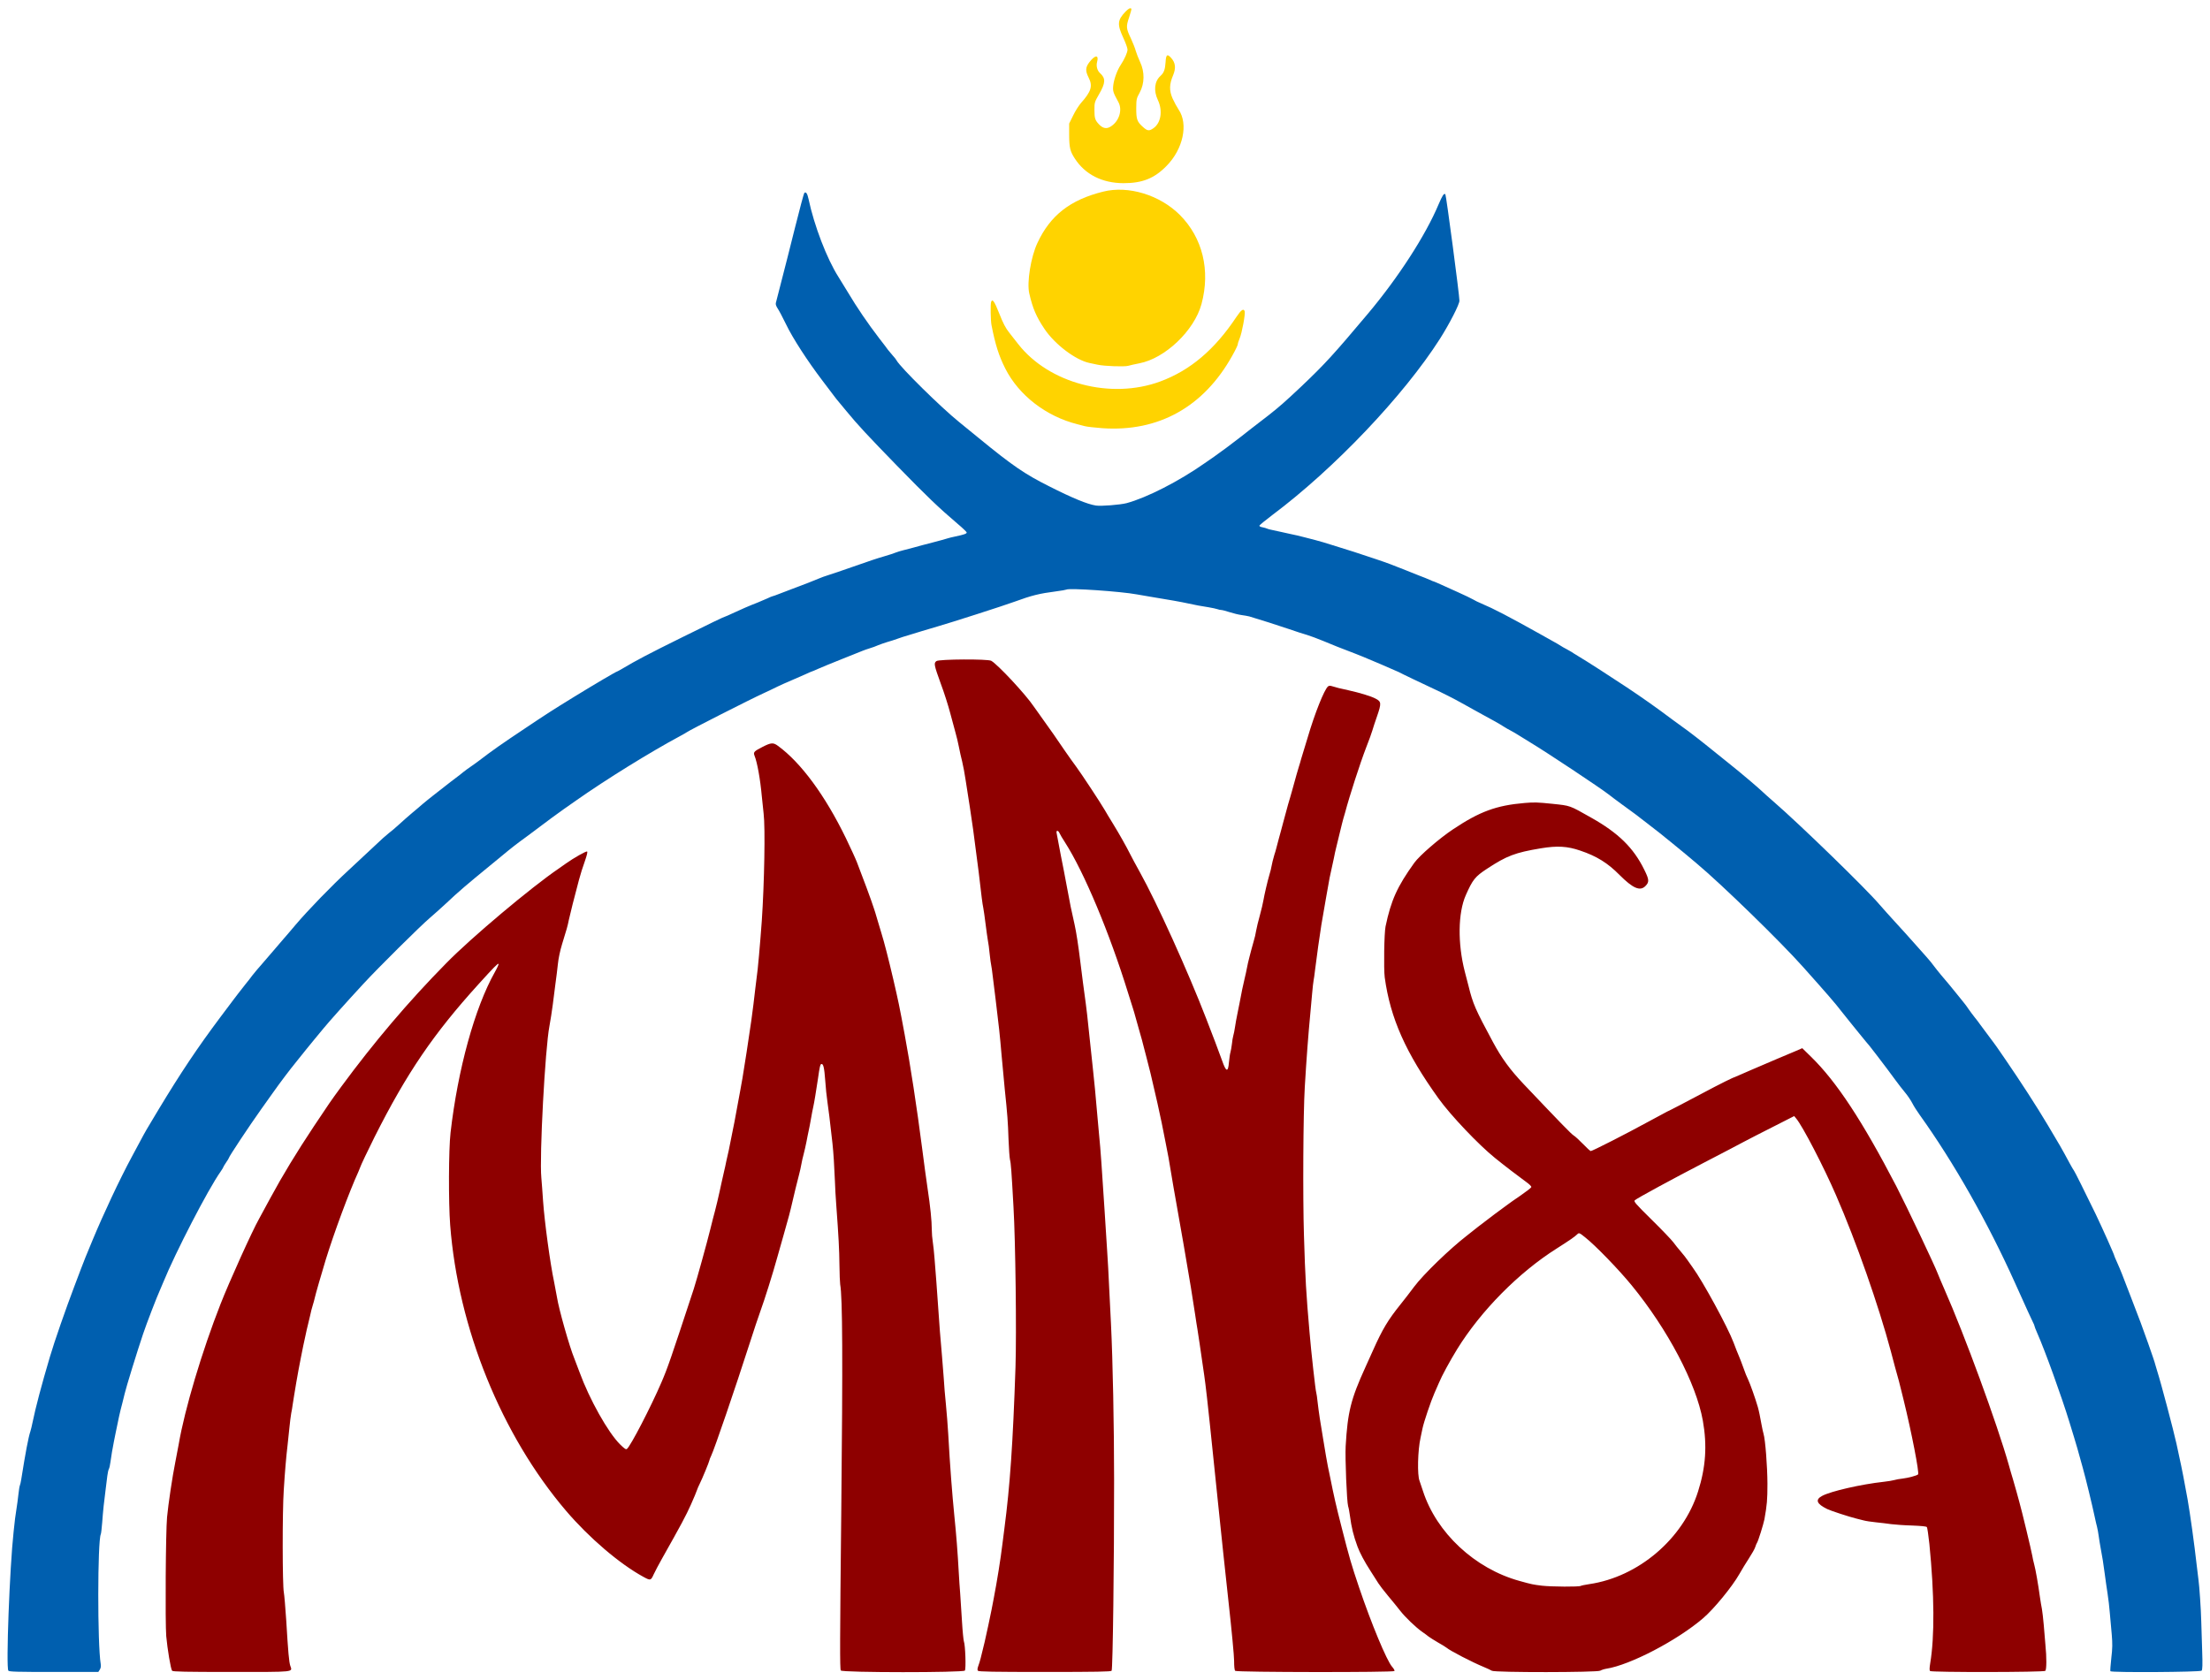
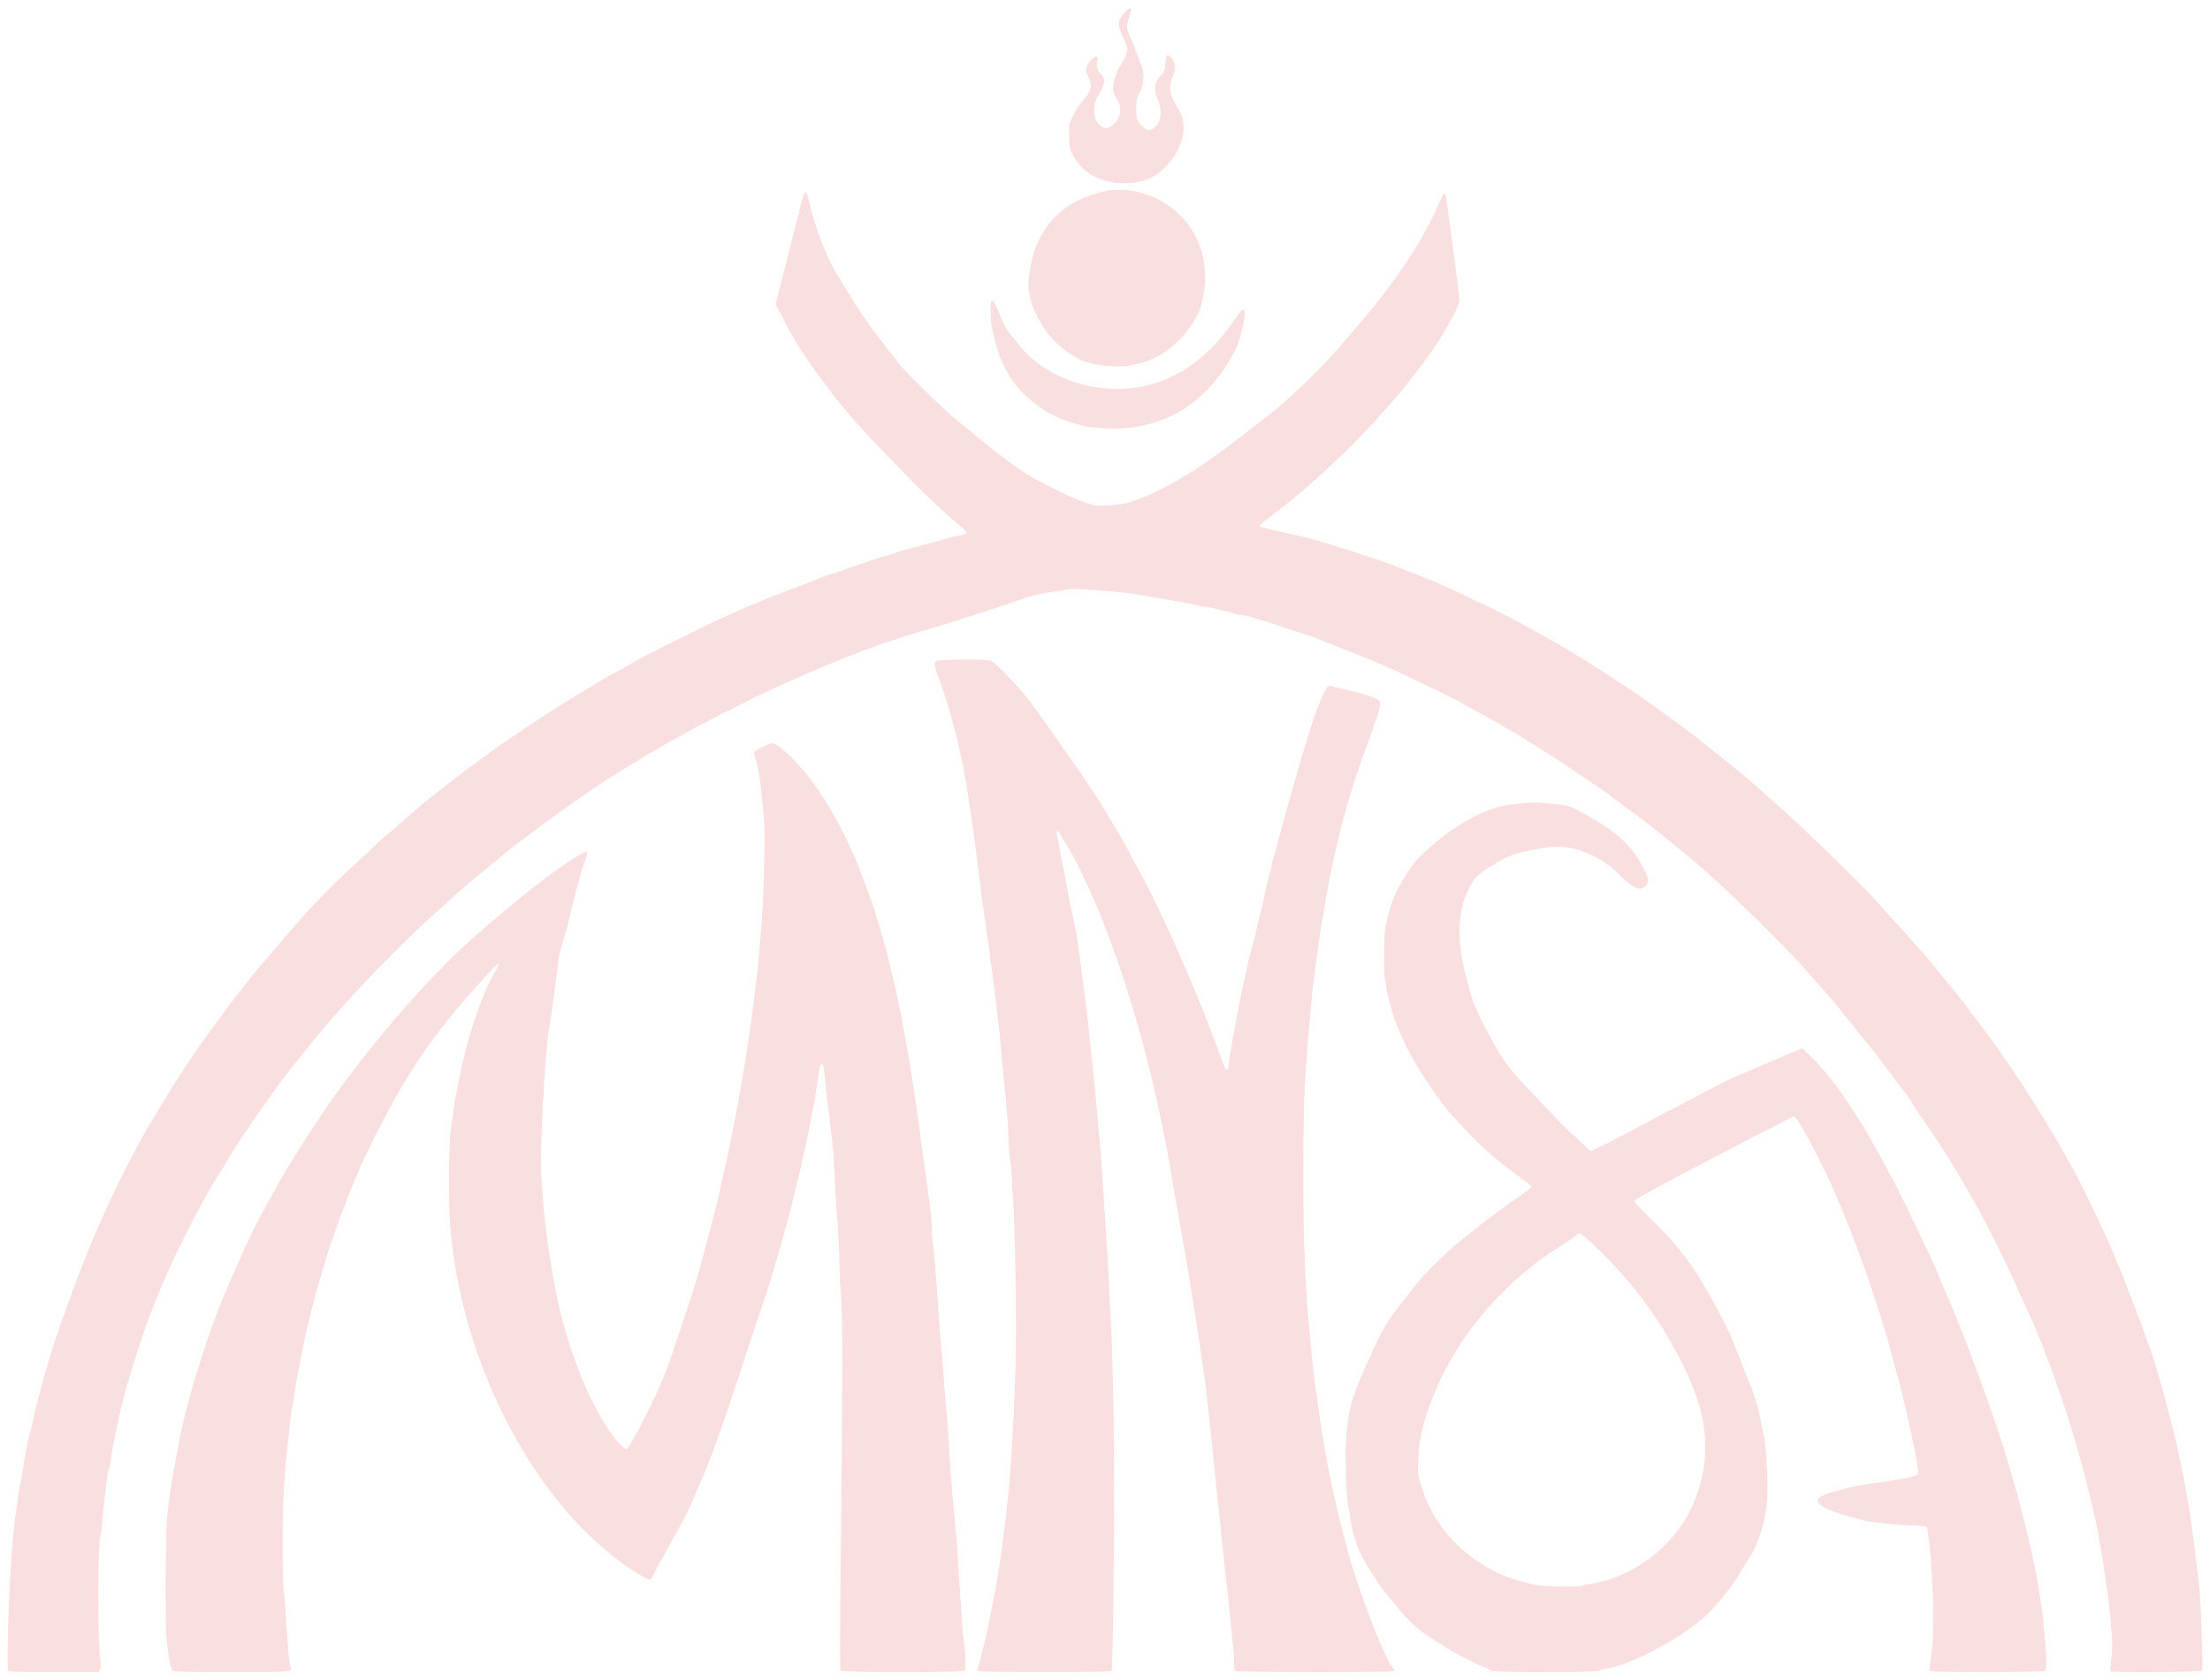
- <svg xmlns="http://www.w3.org/2000/svg" viewBox="0 0 2405 1828" role="img" aria-label="MNSA">
-   <g fill="#005FAF" transform="translate(0,1828) scale(0.1,-0.1)" stroke="none">
+ <svg xmlns="http://www.w3.org/2000/svg" viewBox="0 0 2405 1828" aria-hidden="true" opacity="0.15">
+   <g fill="#D62828" transform="translate(0,1828) scale(0.1,-0.1)" stroke="none">
    <path d="M8752 16178 c-5 -7 -51 -177 -101 -378 -50 -201 -116 -462 -147 -580 -30 -118 -58 -225 -61 -238 -4 -14 4 -36 20 -60 14 -20 55 -98 91 -172 71 -149 235 -402 398 -616 57 -74 113 -149 125 -165 12 -17 37 -48 55 -69 18 -22 56 -67 83 -100 117 -143 229 -263 545 -588 328 -337 457 -460 659 -632 56 -47 101 -90 101 -97 0 -13 -34 -24 -125 -43 -33 -7 -71 -16 -85 -21 -14 -5 -86 -25 -160 -44 -74 -19 -169 -44 -210 -56 -41 -11 -93 -25 -115 -30 -22 -5 -56 -16 -75 -23 -19 -8 -75 -27 -125 -41 -108 -32 -118 -36 -360 -120 -104 -37 -217 -75 -250 -85 -33 -10 -80 -27 -105 -38 -50 -22 -162 -65 -285 -111 -44 -16 -109 -41 -144 -55 -36 -14 -68 -26 -73 -26 -4 0 -31 -11 -60 -25 -29 -13 -75 -33 -103 -44 -79 -30 -194 -80 -272 -117 -40 -19 -75 -34 -77 -34 -10 0 -176 -80 -470 -226 -372 -184 -496 -249 -654 -343 -29 -17 -55 -31 -57 -31 -9 0 -239 -135 -470 -277 -231 -142 -296 -184 -520 -334 -266 -177 -371 -251 -505 -354 -21 -16 -62 -46 -90 -65 -29 -19 -69 -49 -89 -65 -20 -17 -46 -37 -57 -45 -12 -8 -47 -35 -79 -60 -57 -45 -82 -65 -197 -154 -35 -27 -82 -66 -105 -85 -22 -20 -76 -65 -119 -101 -42 -36 -107 -92 -143 -126 -36 -33 -86 -76 -111 -94 -25 -19 -92 -79 -150 -135 -58 -55 -186 -174 -284 -265 -185 -170 -441 -434 -581 -599 -44 -52 -102 -121 -130 -152 -27 -32 -76 -89 -108 -126 -32 -37 -87 -102 -123 -143 -37 -41 -85 -99 -108 -128 -22 -30 -54 -71 -71 -91 -49 -62 -119 -152 -140 -181 -11 -15 -72 -97 -136 -181 -250 -334 -430 -603 -675 -1009 -134 -223 -139 -231 -195 -336 -29 -55 -72 -135 -96 -179 -131 -243 -309 -623 -426 -905 -74 -177 -90 -218 -127 -315 -20 -55 -52 -138 -70 -185 -93 -245 -217 -600 -267 -770 -91 -307 -157 -557 -188 -710 -7 -36 -18 -81 -24 -100 -22 -65 -53 -229 -100 -525 -4 -27 -11 -57 -15 -65 -4 -9 -11 -54 -16 -100 -5 -47 -14 -114 -20 -150 -6 -36 -13 -85 -16 -110 -2 -25 -10 -90 -16 -145 -43 -388 -84 -1479 -57 -1511 9 -12 97 -14 495 -14 l484 0 16 25 c11 18 14 36 10 62 -36 214 -35 1335 1 1413 4 8 10 65 15 125 9 124 21 240 38 365 6 47 14 112 18 145 4 33 12 67 17 75 5 8 13 42 17 75 9 67 22 145 37 220 6 28 15 73 20 100 29 144 47 228 72 320 11 44 23 91 26 105 10 50 141 476 200 649 38 114 152 409 183 476 5 11 21 49 36 85 134 328 489 1015 625 1207 16 23 29 44 29 48 0 3 14 26 30 50 17 24 30 46 30 49 0 14 225 353 354 534 45 62 99 139 121 170 84 119 185 253 265 351 30 37 78 96 105 131 28 34 68 84 90 110 22 27 65 79 95 115 64 78 243 278 433 484 162 176 625 635 727 721 41 35 119 105 172 154 141 133 228 207 481 414 31 26 82 67 112 92 121 101 181 147 275 215 19 14 51 38 71 53 148 112 311 232 344 254 22 15 85 59 140 98 320 225 799 522 1125 697 36 19 70 39 75 43 29 22 690 358 835 424 47 22 116 54 153 73 37 18 105 48 150 67 45 19 112 48 149 65 36 17 69 31 71 31 3 0 34 13 69 29 35 16 151 63 258 106 107 42 209 83 225 90 17 7 53 20 80 28 28 8 68 23 90 33 22 9 67 25 100 35 33 9 85 26 115 37 30 11 82 28 115 37 33 10 101 30 150 46 50 15 124 37 165 49 143 41 727 228 840 270 189 69 269 89 455 113 55 7 105 16 110 19 30 19 592 -20 765 -52 30 -6 96 -17 145 -25 203 -33 344 -58 415 -74 76 -17 142 -29 220 -41 41 -7 85 -16 98 -21 13 -5 32 -9 42 -9 11 0 52 -11 92 -24 40 -13 98 -27 128 -31 30 -4 69 -11 85 -15 114 -34 320 -99 430 -137 72 -25 160 -54 197 -64 36 -11 115 -40 175 -65 101 -43 201 -82 353 -140 36 -14 74 -29 85 -34 11 -5 97 -41 190 -80 94 -40 181 -78 195 -85 28 -16 270 -131 375 -180 112 -52 224 -109 310 -157 44 -25 105 -58 135 -75 30 -16 78 -43 105 -58 28 -15 79 -44 115 -63 36 -20 83 -47 105 -62 22 -14 56 -34 75 -43 19 -10 67 -37 105 -62 39 -24 88 -55 110 -68 167 -100 764 -496 851 -565 16 -13 81 -62 144 -108 129 -93 185 -135 240 -179 21 -16 59 -46 84 -65 26 -19 66 -51 90 -70 23 -19 84 -69 136 -110 51 -41 117 -95 146 -120 30 -25 83 -70 119 -100 270 -226 908 -847 1154 -1123 267 -299 352 -397 421 -487 30 -39 75 -95 100 -125 25 -30 63 -77 85 -105 22 -28 58 -72 80 -98 23 -26 54 -64 70 -86 17 -21 41 -53 55 -71 73 -95 143 -189 195 -260 32 -44 80 -106 107 -138 27 -32 62 -84 78 -115 16 -32 52 -88 80 -127 374 -522 742 -1172 1038 -1830 124 -276 182 -403 196 -430 9 -16 16 -34 16 -39 0 -5 13 -39 29 -75 86 -194 266 -693 351 -971 17 -58 41 -134 52 -170 18 -57 41 -137 94 -330 31 -110 103 -406 129 -530 9 -41 20 -92 26 -112 5 -21 14 -66 18 -100 5 -35 13 -88 19 -118 20 -105 33 -186 47 -295 8 -60 21 -155 30 -210 9 -55 20 -152 25 -215 5 -63 15 -169 21 -235 8 -97 8 -146 -5 -254 -8 -74 -13 -138 -10 -143 10 -16 980 -10 993 6 9 11 11 66 6 208 -3 106 -8 252 -10 323 -3 135 -21 394 -30 455 -3 19 -12 94 -20 165 -24 217 -72 562 -99 715 -32 179 -63 340 -92 470 -9 41 -22 102 -29 135 -30 138 -172 675 -208 785 -8 25 -18 58 -22 74 -3 17 -38 120 -77 230 -63 179 -95 264 -184 494 -41 105 -75 194 -101 262 -14 36 -38 93 -54 128 -16 35 -29 66 -29 68 0 13 -129 301 -205 460 -120 246 -224 456 -234 469 -5 5 -26 42 -47 80 -89 166 -115 210 -240 419 -129 216 -288 461 -459 711 -42 61 -83 121 -93 135 -9 14 -51 70 -92 125 -41 55 -83 111 -93 125 -9 14 -35 48 -57 75 -22 28 -52 68 -67 90 -14 22 -40 57 -57 77 -17 21 -49 60 -71 88 -48 60 -114 140 -175 211 -24 29 -58 71 -74 93 -16 23 -52 67 -80 98 -28 31 -89 100 -136 153 -47 53 -139 156 -205 227 -66 72 -143 158 -172 192 -143 169 -863 869 -1148 1116 -47 41 -108 95 -134 120 -27 25 -81 72 -120 105 -40 33 -96 80 -125 105 -30 25 -79 65 -111 90 -31 25 -89 71 -128 103 -170 138 -311 248 -382 297 -19 14 -66 48 -103 75 -174 131 -326 238 -497 352 -150 100 -457 298 -510 328 -27 16 -57 34 -65 40 -8 7 -42 27 -75 45 -33 17 -64 35 -70 40 -11 8 -21 14 -225 128 -351 196 -503 275 -640 333 -30 12 -71 32 -90 44 -19 11 -93 47 -165 79 -71 32 -158 72 -193 87 -35 16 -66 29 -68 29 -3 0 -24 8 -47 19 -23 10 -73 31 -112 45 -38 15 -101 40 -140 56 -152 61 -205 81 -330 123 -144 49 -344 114 -475 153 -47 15 -92 28 -100 31 -17 6 -145 40 -202 54 -21 5 -57 14 -80 20 -24 5 -63 14 -88 19 -25 6 -65 15 -90 20 -25 6 -66 15 -92 20 -27 5 -53 12 -60 16 -7 4 -28 10 -48 14 -19 3 -35 10 -35 17 0 6 63 58 140 116 675 505 1431 1301 1825 1919 104 164 213 376 212 415 0 62 -144 1149 -153 1158 -15 15 -32 -12 -74 -110 -141 -336 -438 -796 -769 -1190 -375 -446 -469 -549 -727 -794 -174 -164 -232 -215 -351 -309 -46 -35 -64 -50 -188 -145 -30 -24 -86 -68 -125 -98 -63 -50 -227 -172 -281 -209 -12 -8 -59 -41 -104 -72 -280 -197 -631 -376 -850 -435 -69 -18 -280 -35 -334 -26 -92 14 -253 80 -510 210 -265 133 -398 224 -764 524 -81 66 -176 143 -211 172 -202 163 -645 600 -685 675 -5 10 -23 33 -41 52 -17 19 -40 47 -51 61 -10 15 -53 71 -95 125 -126 164 -243 336 -343 504 -38 63 -84 138 -102 166 -125 196 -264 558 -325 847 -13 62 -30 85 -47 65z" />
  </g>
-   <g fill="#FFD300" transform="translate(0,1828) scale(0.1,-0.1)" stroke="none">
+   <g fill="#D62828" transform="translate(0,1828) scale(0.1,-0.1)" stroke="none">
    <path d="M12248 18153 c-89 -93 -92 -138 -22 -289 24 -52 44 -107 44 -124 0 -31 -33 -105 -76 -170 -36 -54 -71 -151 -79 -218 -7 -63 -2 -78 55 -182 47 -84 11 -206 -79 -265 -47 -32 -89 -24 -133 23 -41 44 -48 66 -48 154 0 82 1 86 49 170 73 126 75 175 12 232 -31 28 -44 78 -32 122 22 79 -22 78 -84 -3 -43 -56 -45 -94 -9 -166 48 -93 30 -152 -83 -279 -23 -27 -62 -87 -85 -136 l-43 -87 0 -125 c1 -138 10 -176 61 -255 112 -174 298 -268 529 -269 206 0 335 51 468 186 182 183 241 458 133 615 -18 27 -48 82 -66 122 -37 86 -36 153 7 254 31 75 25 133 -20 184 -45 51 -58 41 -63 -46 -5 -77 -18 -114 -54 -146 -67 -60 -78 -161 -30 -263 56 -118 34 -253 -50 -309 -45 -31 -63 -29 -111 14 -65 58 -74 83 -74 203 1 102 2 107 38 173 53 98 55 225 4 332 -18 39 -39 93 -47 120 -7 28 -31 88 -52 134 -54 113 -55 131 -20 234 16 48 27 89 24 92 -12 12 -30 3 -64 -32z M12005 16194 c-359 -89 -576 -259 -715 -558 -72 -152 -117 -432 -89 -550 37 -163 77 -255 165 -386 112 -168 338 -339 489 -371 28 -5 68 -14 90 -19 71 -16 292 -24 333 -12 20 6 74 18 120 27 281 53 599 357 677 645 99 368 12 722 -236 971 -218 217 -561 322 -834 253z M10786 14994 c-9 -23 -6 -202 4 -254 42 -213 79 -331 150 -472 147 -291 445 -521 785 -606 22 -6 58 -15 80 -21 22 -6 108 -16 190 -22 613 -43 1106 232 1416 791 33 58 59 113 59 122 0 9 9 37 20 63 25 58 64 268 55 296 -11 35 -38 17 -90 -61 -237 -357 -503 -582 -830 -703 -538 -198 -1210 -21 -1545 408 -25 32 -69 87 -97 124 -40 50 -66 100 -109 209 -53 134 -74 163 -88 126z" />
  </g>
-   <g fill="#8E0000" transform="translate(0,1828) scale(0.1,-0.1)" stroke="none">
+   <g fill="#D62828" transform="translate(0,1828) scale(0.1,-0.1)" stroke="none">
    <path d="M10191 11084 c-31 -22 -27 -42 48 -249 35 -93 80 -235 101 -315 21 -80 47 -176 58 -215 11 -38 28 -108 37 -155 9 -47 25 -119 36 -161 10 -42 28 -134 38 -205 11 -71 31 -201 45 -289 13 -88 29 -198 36 -245 25 -185 49 -370 60 -460 31 -269 41 -349 50 -390 5 -25 16 -103 25 -175 9 -71 20 -152 25 -180 6 -27 15 -95 20 -150 6 -55 13 -108 16 -118 3 -9 12 -75 20 -145 9 -70 22 -179 30 -242 34 -277 45 -378 63 -590 11 -124 27 -292 35 -375 29 -277 35 -359 41 -545 4 -102 11 -203 16 -224 10 -36 16 -113 38 -511 22 -375 34 -1375 22 -1745 -28 -834 -60 -1295 -121 -1760 -6 -41 -15 -115 -21 -165 -21 -173 -58 -402 -94 -590 -9 -44 -20 -102 -25 -130 -14 -72 -56 -268 -75 -350 -41 -171 -50 -208 -69 -260 -10 -28 -11 -44 -4 -52 8 -10 166 -13 728 -13 562 0 720 3 727 13 13 15 28 1197 27 2077 0 592 -14 1290 -34 1700 -5 96 -14 276 -20 400 -5 124 -15 297 -21 385 -6 88 -19 293 -29 455 -25 399 -48 715 -55 770 -3 25 -12 124 -20 220 -8 96 -21 243 -29 325 -14 135 -24 240 -72 685 -7 74 -20 185 -28 245 -8 61 -22 164 -31 230 -9 66 -22 170 -29 230 -20 164 -44 323 -62 401 -42 186 -42 187 -89 439 -17 92 -35 186 -60 310 -19 96 -43 226 -47 249 -5 30 17 29 31 -1 7 -16 34 -62 61 -103 208 -325 483 -982 685 -1635 20 -66 44 -140 52 -165 8 -25 21 -67 28 -95 8 -27 28 -99 45 -160 18 -60 38 -135 45 -165 8 -30 21 -82 30 -115 25 -93 65 -255 91 -375 8 -36 22 -94 30 -130 29 -128 64 -296 90 -435 9 -44 22 -114 30 -155 13 -73 36 -208 54 -320 5 -30 18 -107 30 -170 22 -122 46 -260 80 -455 11 -66 27 -156 34 -200 35 -197 56 -332 92 -565 8 -58 20 -130 25 -160 5 -30 16 -104 25 -165 8 -60 20 -138 25 -172 24 -161 28 -193 37 -263 14 -102 70 -632 137 -1290 31 -300 82 -787 115 -1084 33 -296 60 -582 60 -635 0 -62 4 -101 12 -109 16 -16 1723 -18 1733 -2 4 6 -8 27 -26 47 -59 68 -226 470 -359 863 -86 255 -104 318 -189 650 -63 246 -85 345 -124 540 -9 41 -21 100 -27 130 -6 30 -15 80 -20 110 -5 30 -18 111 -30 180 -31 179 -49 302 -61 405 -5 50 -12 97 -15 105 -8 20 -56 450 -73 655 -37 422 -47 591 -61 1060 -13 415 -8 1326 9 1610 19 319 38 569 61 810 4 50 13 144 19 210 6 66 13 130 16 142 3 12 10 63 16 115 17 139 51 383 69 493 14 85 42 248 51 295 4 25 12 70 18 101 11 71 30 164 41 209 5 19 16 71 25 115 8 44 20 96 25 115 5 19 23 94 40 165 17 72 35 141 39 155 5 14 13 43 19 65 47 178 163 537 229 708 31 78 61 162 68 187 7 25 29 92 49 149 51 147 49 164 -16 197 -52 27 -168 62 -298 91 -91 20 -130 29 -169 42 -25 8 -38 8 -49 -1 -41 -35 -145 -295 -222 -558 -7 -25 -23 -76 -35 -115 -12 -38 -28 -90 -35 -115 -6 -25 -18 -63 -25 -85 -7 -22 -18 -60 -25 -85 -7 -25 -18 -65 -25 -90 -7 -25 -18 -65 -25 -90 -7 -25 -16 -56 -20 -70 -9 -26 -33 -114 -52 -185 -6 -22 -16 -60 -23 -85 -7 -25 -18 -65 -24 -90 -7 -25 -18 -67 -26 -95 -7 -27 -18 -70 -25 -95 -6 -25 -16 -58 -22 -75 -5 -16 -14 -48 -19 -70 -17 -85 -26 -121 -37 -155 -17 -56 -53 -210 -63 -270 -5 -30 -22 -104 -39 -165 -17 -60 -35 -135 -40 -165 -4 -30 -17 -84 -28 -120 -11 -36 -22 -76 -25 -90 -3 -14 -13 -52 -22 -85 -9 -33 -20 -82 -25 -110 -5 -27 -16 -79 -25 -115 -16 -64 -37 -166 -55 -265 -5 -27 -16 -84 -25 -125 -9 -41 -20 -104 -25 -139 -5 -36 -14 -78 -19 -95 -5 -17 -12 -58 -15 -91 -4 -33 -11 -73 -16 -90 -5 -16 -12 -65 -16 -107 -9 -114 -31 -109 -74 15 -18 50 -52 142 -75 202 -23 61 -68 178 -100 260 -196 508 -537 1262 -720 1590 -40 72 -87 159 -105 195 -41 82 -117 218 -192 340 -32 52 -71 116 -86 143 -47 81 -256 398 -311 472 -29 39 -87 120 -128 180 -82 122 -158 230 -248 355 -33 45 -71 99 -84 118 -88 132 -393 459 -464 499 -37 21 -566 18 -596 -3z M8299 10150 c-94 -48 -103 -58 -88 -96 30 -74 63 -260 79 -439 6 -60 15 -146 20 -191 19 -151 8 -757 -20 -1169 -18 -249 -45 -555 -55 -610 -3 -17 -10 -76 -16 -130 -15 -132 -24 -206 -43 -345 -28 -198 -76 -507 -96 -625 -5 -27 -16 -90 -25 -140 -9 -49 -20 -110 -25 -135 -4 -25 -15 -83 -24 -130 -8 -47 -20 -107 -26 -135 -6 -27 -17 -84 -25 -125 -8 -41 -19 -95 -24 -120 -6 -25 -18 -76 -26 -115 -7 -38 -19 -90 -25 -115 -6 -25 -17 -76 -26 -115 -8 -38 -19 -88 -24 -110 -5 -22 -16 -69 -24 -105 -8 -36 -20 -83 -26 -105 -10 -36 -27 -101 -50 -195 -35 -143 -150 -558 -180 -650 -253 -769 -284 -860 -353 -1020 -115 -267 -333 -688 -374 -722 -11 -9 -25 0 -74 48 -132 130 -335 493 -443 789 -20 55 -46 123 -57 150 -51 123 -168 535 -188 665 -7 41 -21 116 -31 165 -43 202 -104 653 -120 880 -6 94 -15 208 -19 255 -22 228 41 1406 88 1650 11 58 27 161 36 230 8 69 22 175 30 235 9 61 20 155 26 210 6 60 24 146 45 215 52 168 61 199 74 265 13 62 61 251 110 435 15 58 44 150 64 204 23 66 32 102 25 107 -10 6 -144 -69 -231 -131 -23 -17 -59 -41 -78 -55 -296 -201 -951 -751 -1223 -1029 -412 -418 -788 -862 -1144 -1346 -118 -161 -129 -178 -297 -430 -194 -293 -337 -528 -476 -785 -56 -104 -111 -205 -121 -223 -72 -126 -326 -689 -419 -927 -201 -512 -390 -1144 -455 -1525 -7 -41 -24 -131 -38 -200 -30 -148 -76 -454 -89 -595 -15 -156 -21 -1149 -9 -1295 13 -142 49 -359 64 -377 7 -10 148 -13 642 -13 706 0 668 -4 644 67 -14 44 -23 143 -44 493 -9 140 -21 278 -26 305 -16 74 -17 881 -1 1115 13 209 26 357 41 485 5 44 14 130 20 190 6 61 15 133 20 160 6 28 13 70 16 95 4 25 11 68 15 95 5 28 16 93 24 145 9 52 20 115 25 140 5 25 16 83 25 130 9 47 21 105 26 130 6 25 17 77 25 115 8 39 19 88 25 110 6 22 17 69 25 105 7 36 20 85 28 110 8 25 18 61 22 80 7 34 69 251 119 415 90 292 254 736 357 962 10 24 19 45 19 47 0 8 92 202 157 331 350 695 641 1122 1128 1659 170 188 213 231 220 224 4 -4 -14 -44 -40 -90 -218 -387 -403 -1058 -482 -1748 -21 -183 -23 -755 -4 -1005 86 -1122 558 -2286 1261 -3111 252 -295 582 -577 842 -719 77 -42 81 -41 112 28 13 29 54 106 91 172 213 378 258 463 313 585 33 74 63 146 67 160 4 14 17 43 28 65 27 53 107 247 107 259 0 5 9 28 20 51 35 72 261 733 419 1225 45 140 95 291 112 336 52 144 135 407 189 602 10 37 41 148 70 247 52 180 69 247 95 360 15 68 48 201 71 290 9 33 20 84 25 113 5 29 16 78 25 110 8 31 22 91 30 132 7 41 19 95 24 120 6 25 17 83 25 130 8 47 19 105 25 130 10 43 31 171 51 305 19 134 25 159 36 162 22 8 33 -36 43 -174 5 -76 16 -185 25 -243 14 -95 22 -163 54 -445 11 -100 20 -242 27 -415 2 -63 8 -176 14 -250 27 -368 33 -489 35 -655 1 -99 5 -196 8 -215 26 -144 29 -799 12 -2470 -15 -1403 -16 -1722 -5 -1734 19 -24 1331 -24 1350 -1 14 17 5 281 -11 319 -4 12 -14 107 -20 211 -6 105 -15 244 -20 310 -5 66 -12 158 -14 205 -14 253 -28 429 -50 645 -23 231 -47 539 -66 885 -5 91 -17 235 -25 320 -9 85 -20 216 -24 290 -5 74 -14 182 -19 240 -17 190 -30 353 -40 510 -6 85 -15 218 -21 295 -6 77 -15 192 -20 255 -5 63 -13 144 -19 180 -6 36 -11 97 -11 136 0 93 -16 252 -46 449 -13 88 -40 284 -59 435 -57 442 -129 913 -190 1238 -58 313 -69 365 -124 602 -53 227 -99 406 -130 505 -10 33 -31 101 -45 150 -14 50 -31 104 -37 120 -6 17 -19 55 -29 85 -16 48 -64 176 -155 415 -15 39 -69 156 -120 262 -225 463 -488 821 -739 1004 -51 38 -75 36 -167 -11z M16590 9539 c-306 -26 -488 -93 -777 -286 -149 -99 -366 -287 -422 -365 -186 -259 -253 -407 -313 -693 -15 -71 -21 -463 -9 -554 61 -445 228 -820 586 -1319 130 -181 435 -503 614 -647 101 -82 255 -200 334 -257 42 -30 65 -53 61 -61 -3 -8 -55 -48 -117 -91 -62 -42 -123 -85 -137 -96 -14 -10 -77 -56 -140 -103 -63 -47 -146 -111 -185 -141 -38 -31 -92 -73 -120 -95 -189 -146 -476 -424 -576 -558 -40 -54 -107 -141 -149 -193 -135 -168 -195 -268 -297 -496 -12 -27 -50 -110 -83 -184 -160 -351 -194 -488 -216 -861 -7 -131 12 -607 27 -656 6 -17 14 -62 19 -100 18 -134 38 -216 83 -339 25 -67 76 -164 141 -264 34 -52 73 -113 86 -135 14 -22 60 -83 104 -135 44 -52 103 -125 132 -162 54 -70 171 -183 243 -233 23 -16 55 -39 69 -51 15 -11 61 -40 102 -64 41 -23 82 -48 90 -55 41 -35 283 -160 405 -210 39 -16 79 -35 90 -42 30 -20 1152 -19 1180 1 11 7 40 17 65 21 259 40 772 308 1054 550 117 100 317 344 394 480 28 50 76 128 106 174 30 46 61 100 67 120 6 20 15 41 19 46 13 18 70 201 81 256 28 158 33 210 33 389 -1 189 -23 479 -43 544 -5 17 -14 58 -20 91 -18 101 -30 158 -42 200 -27 94 -84 253 -104 295 -13 25 -37 84 -53 132 -17 48 -40 107 -50 130 -11 24 -36 88 -56 142 -62 166 -336 670 -447 821 -16 22 -41 57 -55 78 -13 20 -46 62 -72 92 -26 30 -63 76 -82 102 -19 26 -125 137 -235 245 -176 174 -198 199 -185 212 21 21 416 235 765 416 199 103 338 176 430 225 44 24 184 95 310 159 l230 117 23 -28 c68 -81 297 -521 432 -833 221 -507 464 -1202 597 -1700 30 -115 60 -227 88 -325 9 -33 20 -78 25 -100 5 -22 17 -69 26 -105 86 -350 173 -796 157 -810 -15 -13 -108 -38 -168 -45 -33 -3 -73 -11 -90 -16 -16 -5 -68 -14 -115 -19 -246 -27 -574 -102 -670 -153 -79 -42 -62 -87 55 -144 38 -19 241 -85 315 -103 19 -5 55 -14 79 -20 25 -7 85 -16 135 -21 50 -5 125 -14 166 -20 41 -5 143 -13 227 -15 100 -4 155 -9 162 -17 5 -7 17 -89 27 -182 55 -552 58 -1009 9 -1302 -8 -50 -9 -75 -1 -83 15 -15 1238 -14 1254 2 14 14 15 147 1 283 -5 50 -13 146 -18 215 -6 69 -15 148 -20 175 -6 28 -15 84 -21 125 -20 146 -48 306 -63 360 -8 30 -18 73 -21 95 -10 58 -115 495 -141 585 -7 25 -20 74 -30 110 -10 36 -28 99 -40 140 -13 41 -33 111 -45 155 -126 445 -481 1415 -700 1910 -34 77 -66 154 -72 170 -28 78 -341 738 -451 951 -370 712 -652 1141 -929 1411 l-95 93 -74 -32 c-41 -17 -132 -56 -204 -86 -71 -30 -200 -85 -285 -122 -85 -38 -175 -76 -200 -86 -24 -10 -112 -54 -195 -97 -297 -158 -507 -267 -512 -267 -2 0 -98 -52 -214 -115 -222 -122 -601 -315 -618 -315 -5 0 -43 34 -83 76 -40 41 -86 84 -103 94 -26 16 -134 127 -542 557 -152 161 -242 284 -339 465 -189 351 -215 410 -263 605 -11 43 -29 114 -41 158 -78 305 -74 637 11 830 75 169 101 203 231 288 216 142 306 176 588 223 176 29 286 23 426 -25 179 -60 300 -135 429 -266 144 -144 222 -179 280 -121 44 44 43 69 -11 178 -118 240 -282 401 -581 569 -237 134 -221 128 -418 149 -165 17 -199 18 -305 9z m660 -4728 c113 -89 365 -350 506 -522 393 -480 703 -1069 775 -1474 48 -270 32 -506 -52 -770 -162 -516 -650 -931 -1184 -1009 -44 -7 -86 -15 -92 -19 -19 -12 -317 -10 -423 2 -98 12 -109 14 -245 52 -486 134 -903 524 -1050 979 -15 47 -32 96 -37 110 -26 62 -20 332 11 470 5 25 15 70 21 100 15 72 91 297 130 385 17 39 39 88 48 110 32 78 118 236 200 370 259 418 669 833 1082 1094 137 87 198 129 223 154 20 20 24 19 87 -32z" />
  </g>
</svg>
